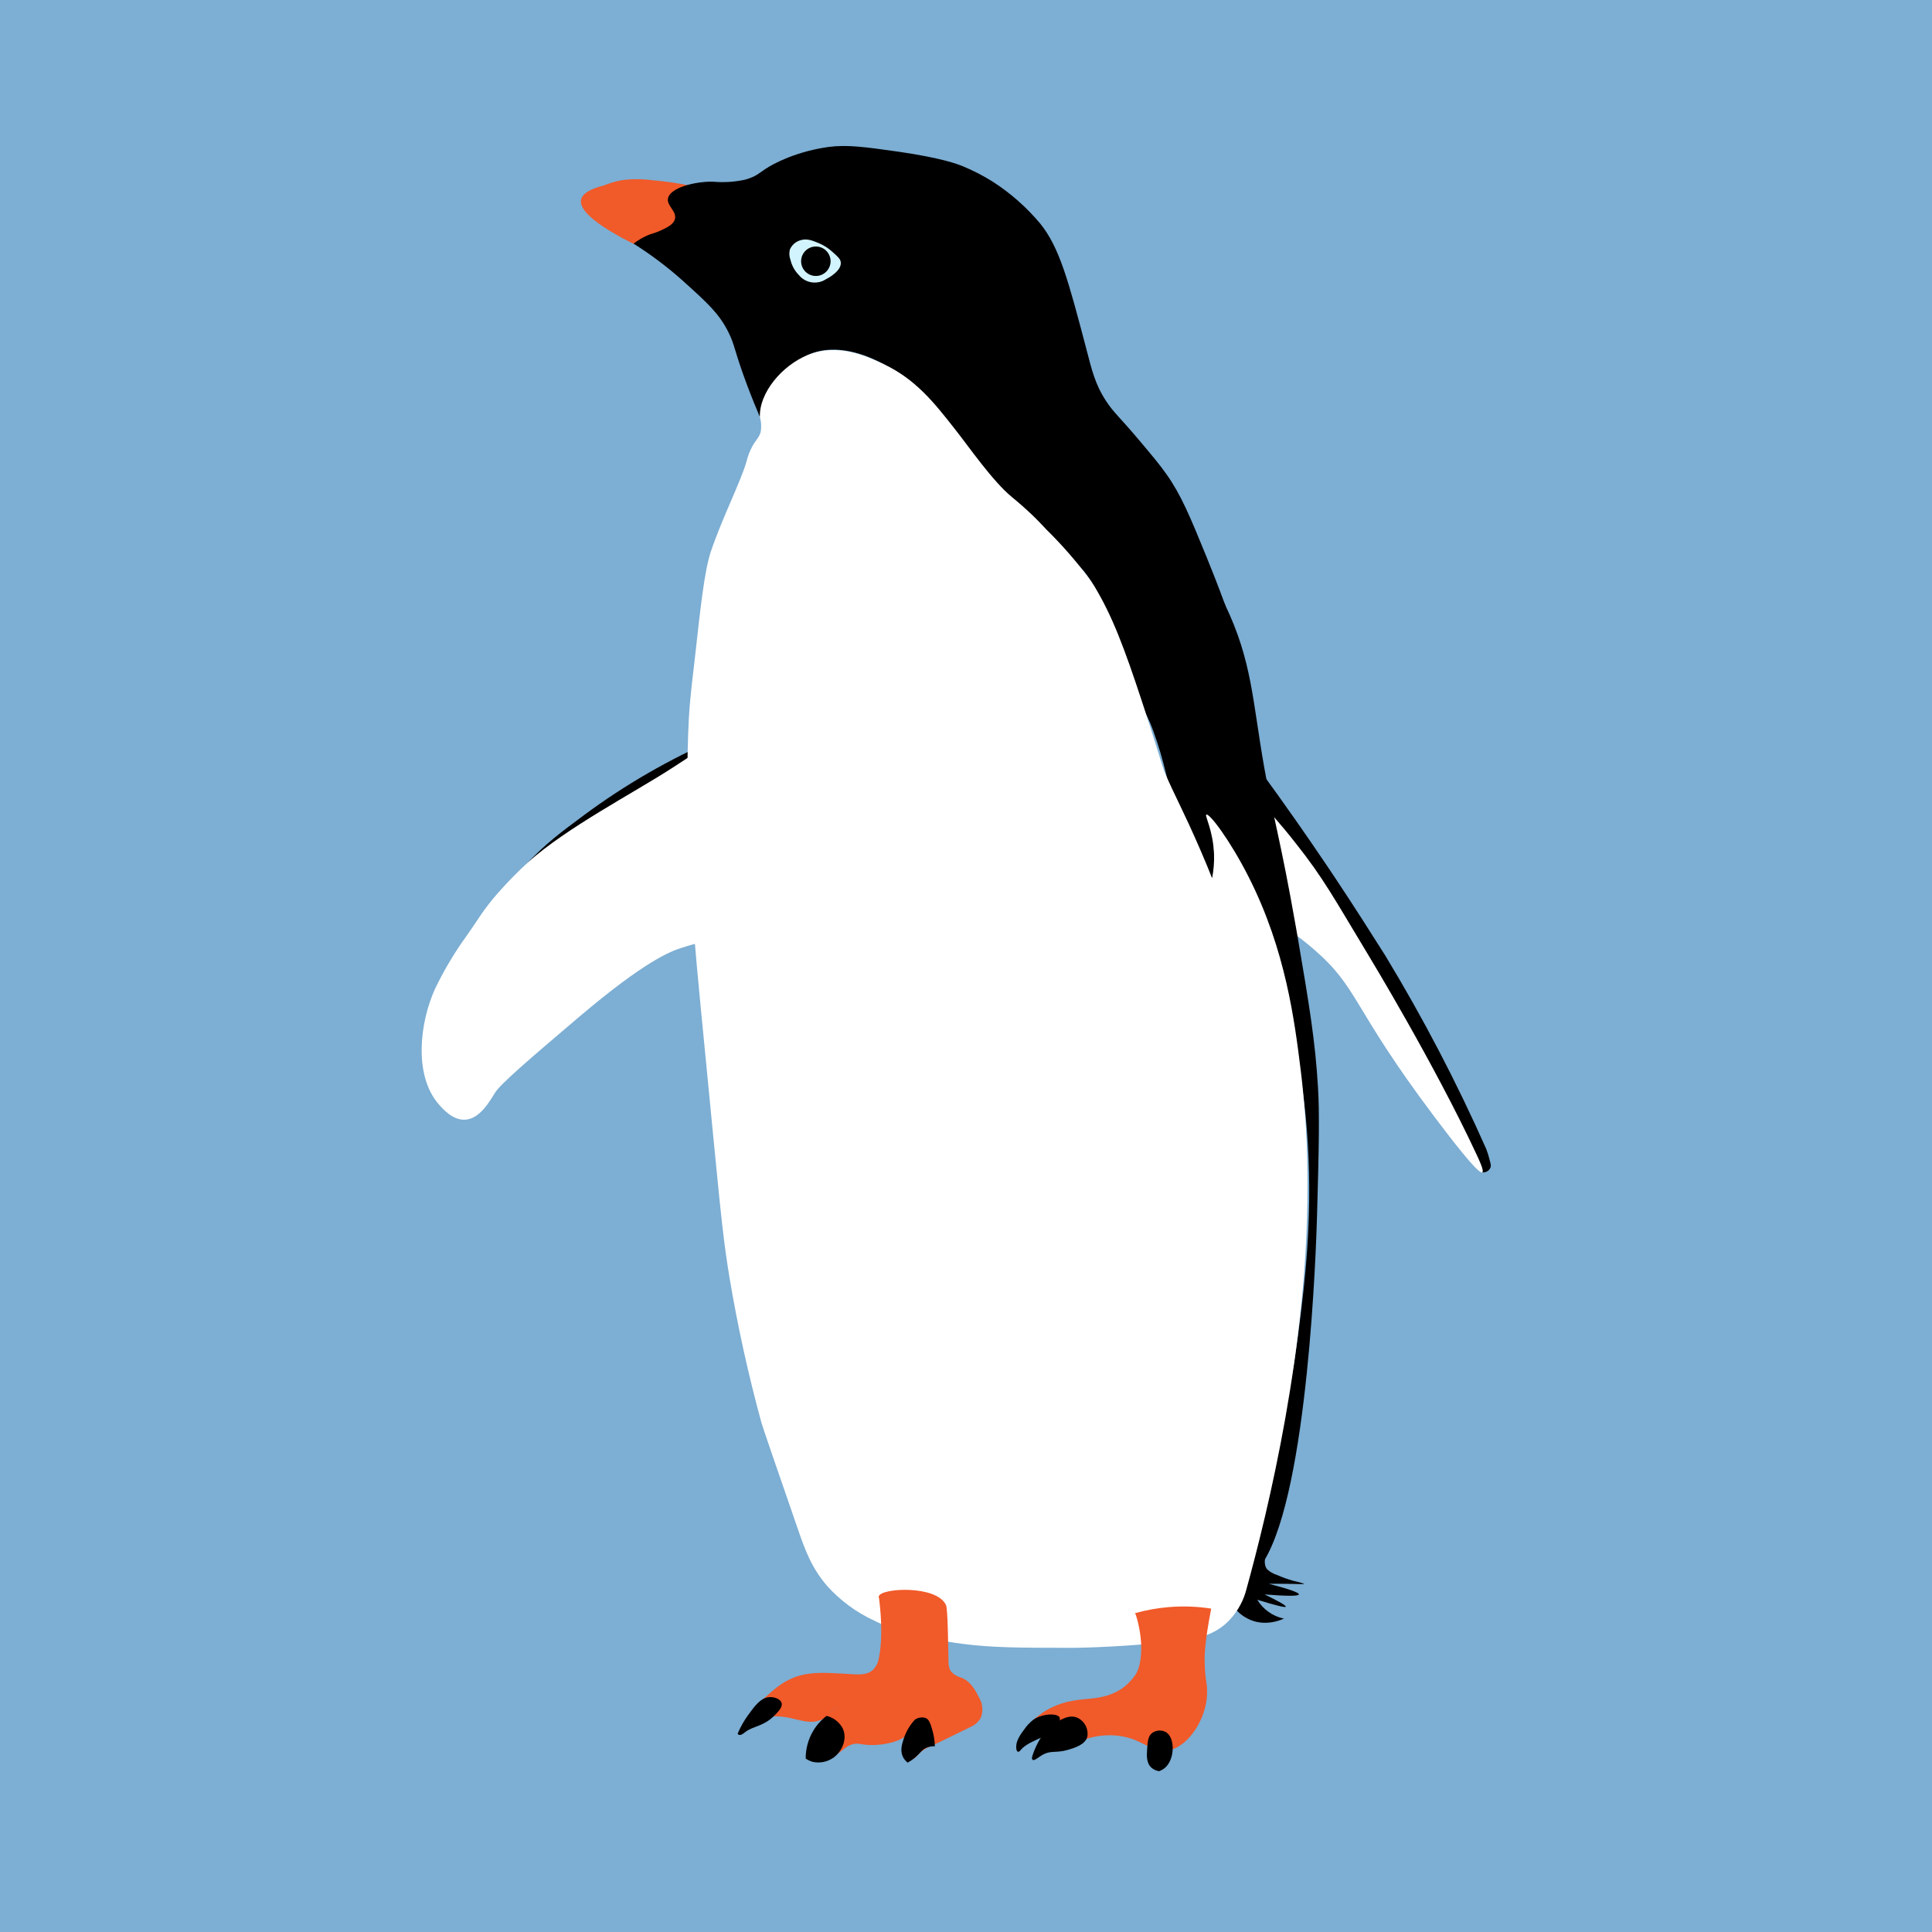
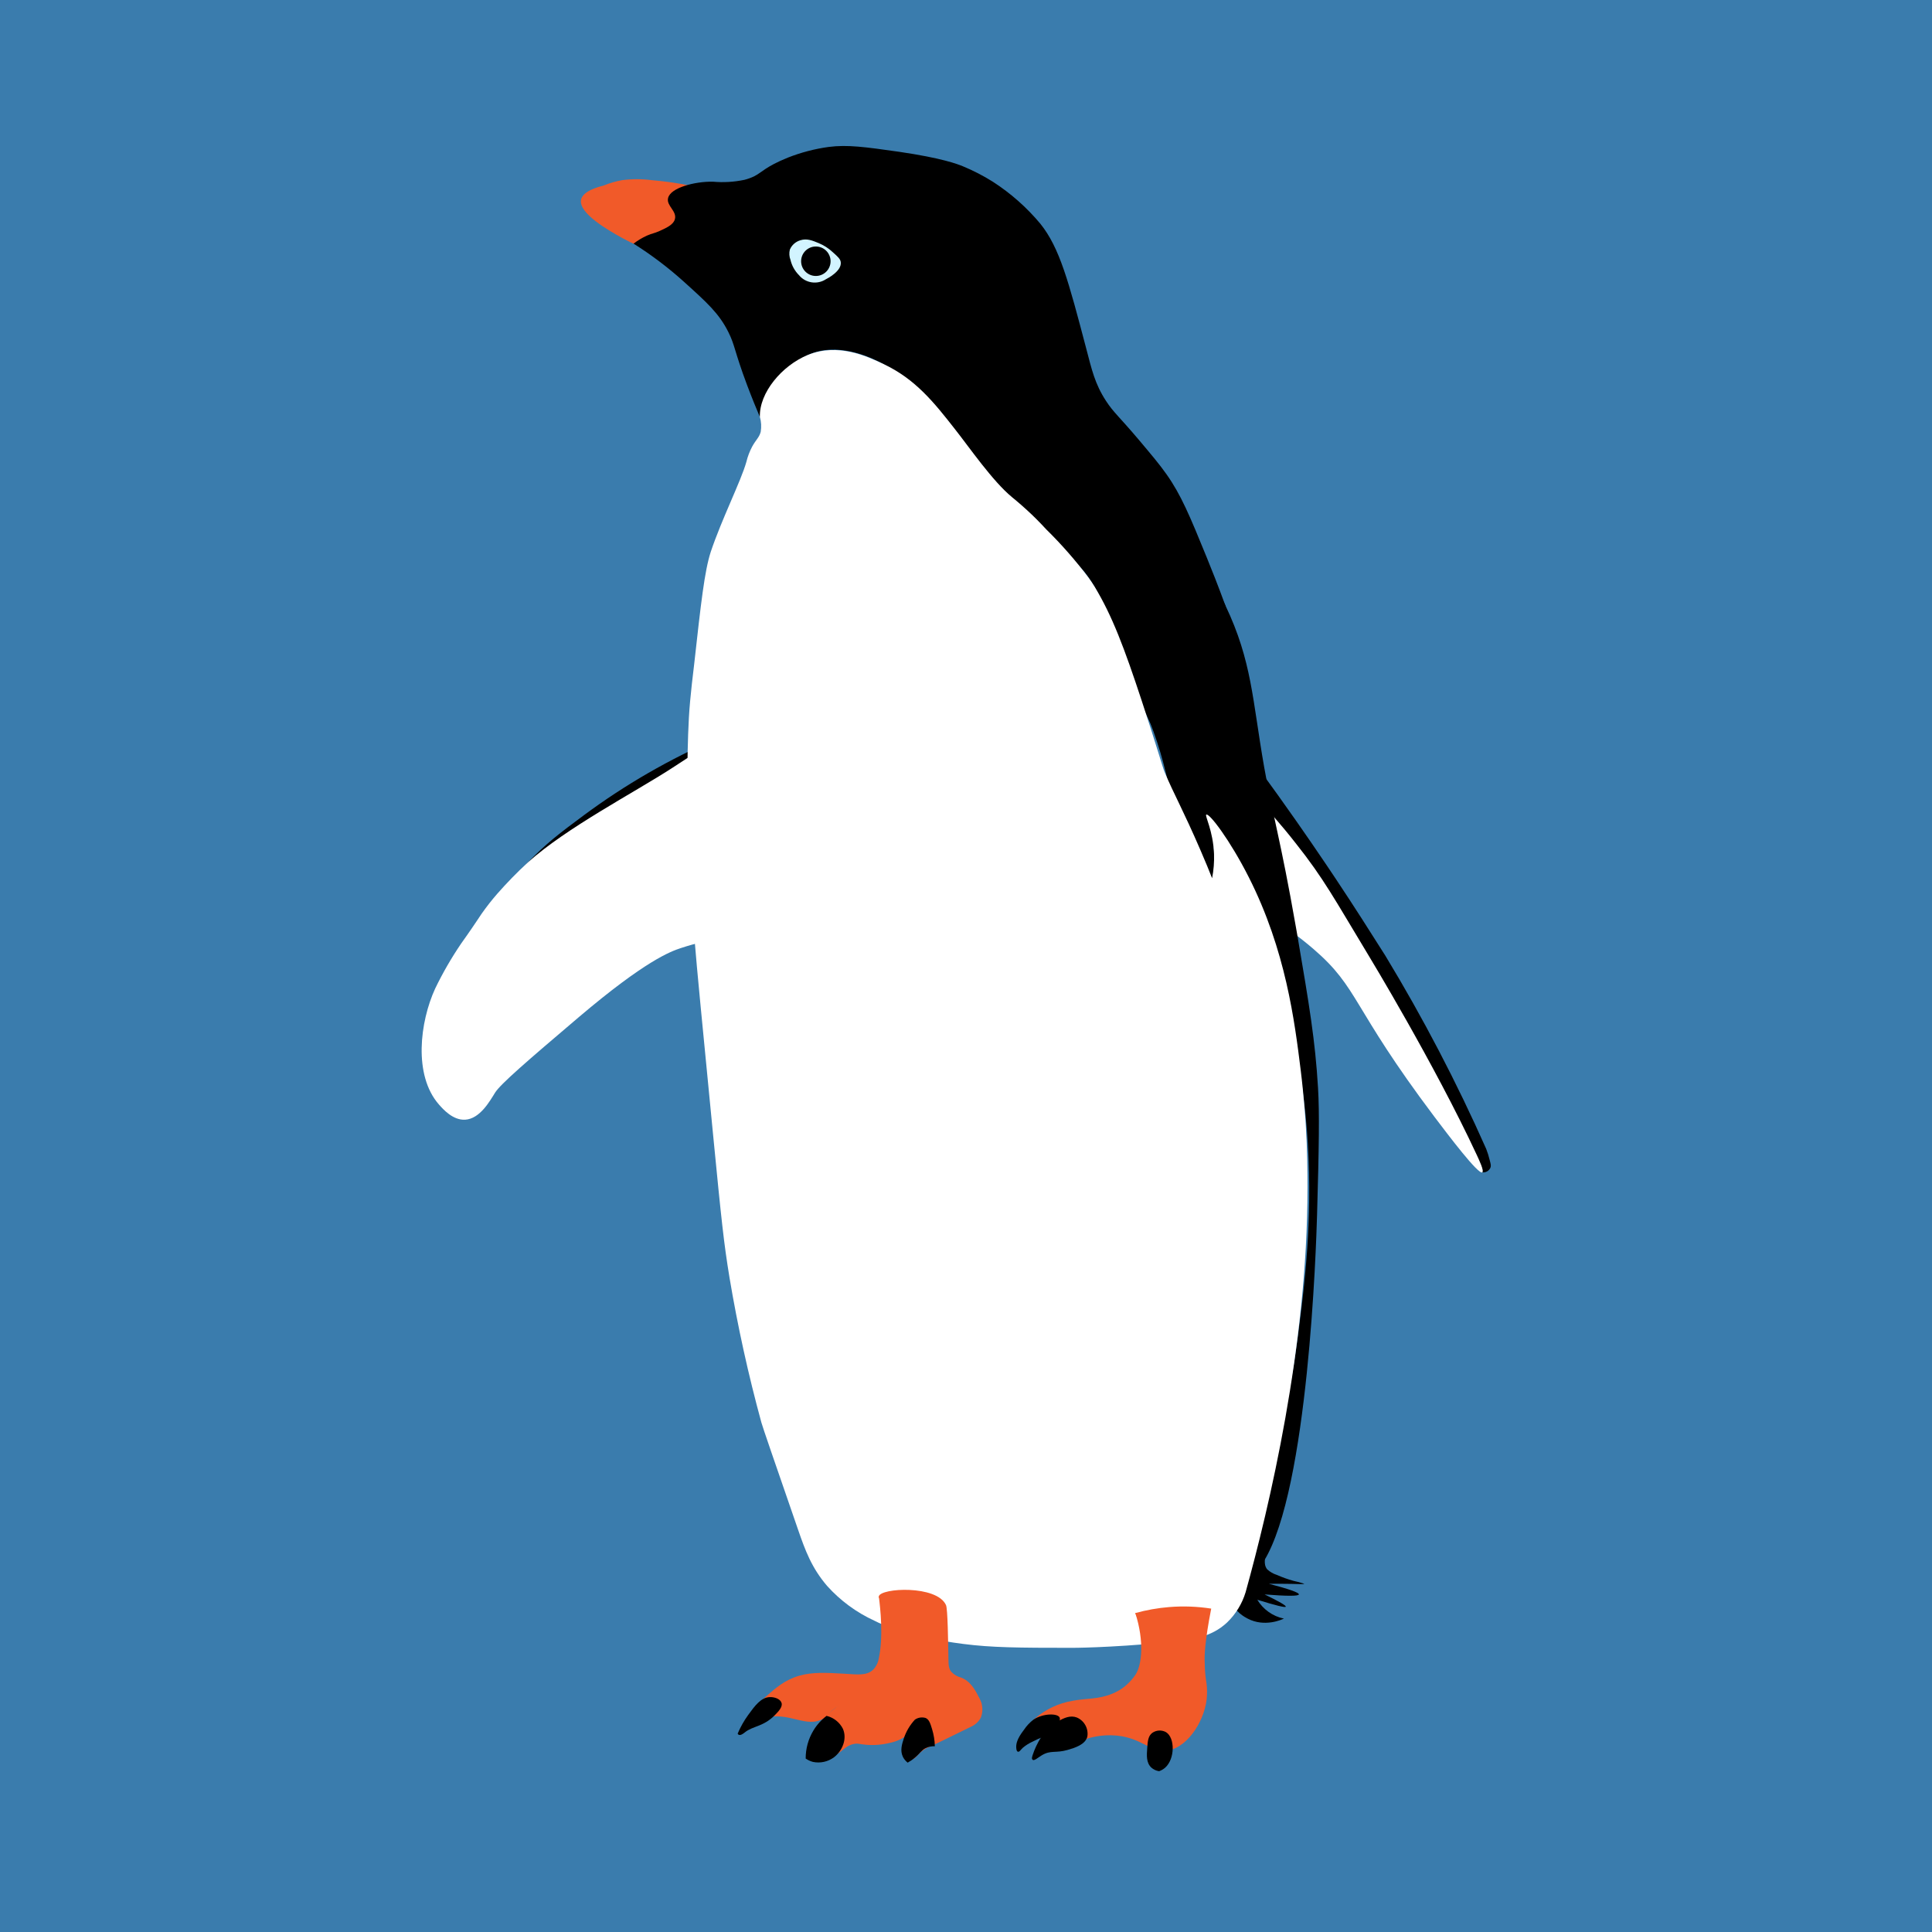
<svg xmlns="http://www.w3.org/2000/svg" viewBox="0 0 499.57 499.57">
  <defs>
-     <style>.cls-1{fill:#7daed3;}.cls-2{fill:#f15a29;}.cls-3{fill:#fff;}.cls-4{fill:#d2f4ff;}</style>
+     <style>.cls-1{fill:#3a7cad;}.cls-2{fill:#f15a29;}.cls-3{fill:#fff;}.cls-4{fill:#d2f4ff;}</style>
  </defs>
  <g id="Layer_13" data-name="Layer 13">
    <rect class="cls-1" width="499.57" height="499.57" />
  </g>
  <g id="Layer_11" data-name="Layer 11">
    <path d="M327.3,403.24c.59.36-.37,2.05.78,3.54a6.51,6.51,0,0,0,2.53,1.46,31.05,31.05,0,0,0,4.31,1.54,20.85,20.85,0,0,1,2.75.75c0,.19-2.08,0-5.75,0h-3.38q7.88,2.06,7.75,2.75t-8.87,0q5.64,2.73,5.48,3.17t-7.36-1.79a10.48,10.48,0,0,0,2.88,3.12,10.34,10.34,0,0,0,4,1.75c-.58.28-5,2.29-9.38,0-.7-.36-3.41-1.79-4.22-4.58C317.07,408.89,326,402.4,327.3,403.24Z" transform="translate(-0.43 -1)" />
    <path d="M319.33,190.84c8.75,11.68,15.51,21.27,20.27,28.2,3,4.37,5.39,7.94,6.23,9.21,4.93,7.4,8.9,13.68,12.8,19.84a441.83,441.83,0,0,1,26.1,50,22,22,0,0,1,.91,2.93c.29,1.05.37,1.49.17,1.95a2.05,2.05,0,0,1-2.05,1.18c-1.25-.23-1.77-2.52-2-3.53-1-3.78-3.57-7-5.09-10.56-2.2-5.24-13.81-25.49-34.65-48.75-13.93-15.56-18-20-20.9-30.07A54,54,0,0,1,319.33,190.84Z" transform="translate(-0.43 -1)" />
    <path class="cls-2" d="M178.92,49a89.23,89.23,0,0,0-10-1.42,29.8,29.8,0,0,0-7.6,0A23.89,23.89,0,0,0,156.44,49c-4.9,1.22-5.61,2.91-5.76,3.62-.74,3.57,7.36,8.09,10.57,9.88a47.71,47.71,0,0,0,8.58,3.72,2.1,2.1,0,0,0,1.48.85Q174.85,67.13,178.92,49Z" transform="translate(-0.43 -1)" />
    <path d="M185.71,192a173.87,173.87,0,0,0-34.29,19.79c-6.15,4.55-10,7.48-14.5,12.25-15,15.9-24.95,42.13-16.5,51.35.79.86,2.32,2.53,4.25,2.4,7.59-.49,2.34-28.07,18-45.5,12.41-13.8,28.11-10.24,38.25-27.62A41.92,41.92,0,0,0,185.71,192Z" transform="translate(-0.43 -1)" />
    <path class="cls-3" d="M325.47,207.43c2.52,2.66,6.08,6.6,10,11.61,7.25,9.13,10,14.38,18.86,29.05,0,0,17,28,27.93,51.49.62,1.33,2,4.23,1.45,4.56-1,.67-8.82-9.66-12.4-14.4-21.6-28.69-19.42-33.17-31.25-43.35-7.79-6.69-12-7.94-14.95-14.61C321.36,223.26,323.21,214.06,325.47,207.43Z" transform="translate(-0.43 -1)" />
    <path d="M164.25,64a94.91,94.91,0,0,1,13,9.83c6.07,5.48,9.1,8.22,11.5,13,1.77,3.54,1.51,4.79,4.83,13.67,1.33,3.53,2.52,6.41,3.34,8.33a28,28,0,0,1,2.16-5.33c.65-1.21,4.21-7.87,10.17-10.67,8.2-3.85,17.58,1.21,19.67,2.34,8.33,4.49,7.81,9.36,19.66,23,4,4.64,8,8.43,16,16,14.32,13.59,14.22,11.69,17.34,16.16,4.22,6.05,3.32,8,12,28.75,4,9.55,3.44,7.39,4.75,11,5.73,15.82,4.24,24.3,11.25,36.5a52.88,52.88,0,0,0,4,6,47.64,47.64,0,0,0,.5-10.75c-.67-9.83-4.64-18.14-6.25-21.5-3.7-7.7-6-9.23-5.27-12.69,1-4.34,5.35-5,9.18-9.31,3.05-3.4,6.05-9.39,5.22-20.71-1.91-5.23-3.62-9.51-4.85-12.52-4.36-10.68-6.62-16.13-10.37-21.44-1.91-2.71-3.87-5-7.13-8.88-5.17-6.12-6.55-7.07-8.53-10.11-2.89-4.43-3.67-8.05-5.11-13.52-4.58-17.39-6.87-26.09-11.89-32.32A54.41,54.41,0,0,0,257.17,48a51.75,51.75,0,0,0-7.75-4c-1.38-.56-5.36-2.12-16.5-3.75C224.09,39,219.58,38.36,214.67,39a46,46,0,0,0-10.5,2.75c-5.87,2.38-6.65,3.79-8.75,4.85a13.94,13.94,0,0,1-2.5.9,27.61,27.61,0,0,1-8.17.48c-4.7-.08-11,1.57-11.58,4.27-.45,2,2.41,3.36,1.75,5.5-.43,1.39-2.17,2.18-4,3-1.31.6-1.75.54-3.22,1.18A17.88,17.88,0,0,0,164.25,64Z" transform="translate(-0.43 -1)" />
    <path d="M311.76,151.11c2.23,0,3.95,3.11,5.54,6.46,6.87,14.43,6.95,24.29,10,41.71,2.32,13.14,4.15,18.19,8.25,41.61q.24,1.4.42,2.4c3,17.63,4.54,26.7,5.27,39,.39,6.47.25,15.35-.25,32.87-.23,8.19-2.26,70.88-13.72,89.45a55.41,55.41,0,0,1-4,5.51c-5.79,7-14.42,13.5-16,12.15-1.92-1.62,9.79-15.56,18.4-35.69,7.55-17.65,9.4-32.31,10.87-44,2.32-18.4,8.39-66.49-15.53-111-10.19-19-20.87-28.6-20.67-48.34C300.47,168.94,306.39,151.1,311.76,151.11Z" transform="translate(-0.43 -1)" />
    <path class="cls-3" d="M193.42,120.45a17,17,0,0,1,1.52-4c1-1.8,1.79-2.31,2.19-3.78a8.76,8.76,0,0,0-.21-3.86c-.21-6.22,5.67-13.26,12.33-16,7.85-3.22,15.33.3,19.67,2.34,8.22,3.86,13.1,10,18.4,16.77,3.83,4.85,9.79,13.52,14.8,17.64.35.29,1.88,1.52,3.85,3.33,1.67,1.52,3.22,3.07,5,5a110.7,110.7,0,0,1,10.91,12.45c.6.83,1.11,1.58,1.62,2.41,4.53,7.5,7.65,15.8,12.13,29.38,3.81,11.54,5.46,17.39,5.93,18.5,2.5,5.9,4.78,9.79,9.29,20.22,1.3,3,2.34,5.54,3,7.24a27.58,27.58,0,0,0,.5-6.25c-.23-6.08-2.47-10-2-10.2.81-.42,6.17,6.67,11,16.21,9.55,18.89,11.83,37.13,13.42,49.94.82,6.6,1.25,13.24,1.29,13.87.44,7.1.46,12.68.46,16.4,0,41.28-9.95,82.81-16,104.64a18.17,18.17,0,0,1-4.8,7.84c-4.11,3.85-9.14,4.52-15.66,5.14-15.28,1.44-24.5,1.41-24.5,1.41-13.79,0-20.68-.06-28-1-14.29-1.83-20.61-4.79-23-6a37.35,37.35,0,0,1-12.25-9c-4-4.66-5.67-9.19-7.5-14.5-6.12-17.71-9.18-26.57-9.5-27.75a380.29,380.29,0,0,1-8.25-37.5c-1.46-8.88-2.07-14.6-4.25-37-2.8-28.7-4.2-43.06-4.75-50-.82-10.24-2.7-35.25-1.5-57.75.29-5.41,1.31-13.28,1.35-13.69,1.79-16.13,2.69-24.2,4.3-29.19C187.05,135.22,192,125.46,193.42,120.45Z" transform="translate(-0.43 -1)" />
    <path class="cls-4" d="M204.67,65.53a4.44,4.44,0,0,0,.16,2.67A8.25,8.25,0,0,0,207,72.12a5.29,5.29,0,0,0,7,1.08c.3-.15,4.13-2.09,3.83-4.42-.1-.82-.76-1.4-2.08-2.58a12,12,0,0,0-3.61-2.33c-1.62-.67-3.07-1.27-4.72-.75A4.25,4.25,0,0,0,204.67,65.53Z" transform="translate(-0.43 -1)" />
    <circle cx="210.96" cy="67.55" r="3.81" />
    <path class="cls-3" d="M185.71,192q-2.94,2-6,4s-2.81,1.86-5.57,3.64C164.32,206,146.94,215,136.92,224a107.27,107.27,0,0,0-7.92,8.12,63.42,63.42,0,0,0-4,5.1c-.42.6-.59.87-1.17,1.75-2.06,3.09-3.64,5.27-4.15,6a90.79,90.79,0,0,0-6.73,11.66c-3.93,8.56-5.7,22.39,1,30,1.06,1.2,3.59,4.07,6.75,3.9,3.83-.22,6.37-4.79,7.75-7s8.19-8.09,21.62-19.5c17.26-14.65,23.75-17,26.38-17.87,4.64-1.52,5.09-1.24,6.87-2.38C189.84,239.62,193.63,226.79,185.71,192Z" transform="translate(-0.43 -1)" />
    <path class="cls-2" d="M227.67,413.78c.41,3.13,1.2,10.45,0,16a5.47,5.47,0,0,1-1.5,3c-1.71,1.59-4.13,1.19-7.5,1-4.62-.26-8.12-.45-11.5.5-3.77,1.07-6.22,3.23-8.5,5.25-4,3.52-7.13,8.12-6.5,8.75.45.46,2.13-1.92,5.75-3,6.53-1.94,11,2.88,15.6,0,1.16-.71.7-.9,2.4-2.25,4.05-3.2,7.77-2.17,10.25-4,7-5.11,10.6-16.72,6.25-22.25A9.32,9.32,0,0,0,227.67,413.78Z" transform="translate(-0.43 -1)" />
    <path class="cls-2" d="M209.79,453.16a9.85,9.85,0,0,1,1-4,17.88,17.88,0,0,1,5.13-6.13c2.79-2.3,4.46-3.69,7.25-4.37a14.58,14.58,0,0,1,10,1.37c2,1,4.65,2.33,4.87,4.63s-2.09,4.22-2.87,4.87a10.89,10.89,0,0,1-4.63,2.13,19,19,0,0,1-6.12.5c-1.8-.14-2-.41-3-.25-2,.31-2.89,1.58-4.31,2.48s-3.48,1.59-7.07,1A9.21,9.21,0,0,1,209.79,453.16Z" transform="translate(-0.43 -1)" />
    <path class="cls-2" d="M234.71,447.2a6.92,6.92,0,0,1,1.46-3.31c1-1.18,2.21-1.35,3.5-2.05,5.21-2.84,5.82-4.55,8.5-4.56a6.32,6.32,0,0,1,4.12,1.25,5.79,5.79,0,0,1,1.75,6.63,5.37,5.37,0,0,1-2.62,2.37c-2.11,1-8.88,4.41-10.63,5.13-3.15,1.29-3.46,3.41-4.62,3.12C234.47,455.37,234,450.57,234.71,447.2Z" transform="translate(-0.43 -1)" />
    <path class="cls-2" d="M254.27,441.64c-1.77-4.73-3.78-6.32-5.35-6.86a5.33,5.33,0,0,1-2.41-1.39c-.86-.91-.81-2.12-.84-3.61-.08-4.21-.17-12.74-.63-13.75-2.37-5.22-16.88-4.45-17.37-2.25-.19.83,1.79,1.1,2.75,3.5s-.68,3,0,7c.12.74.44,2.46.75,4.88.24,1.89.24,2.35,0,2.87-.69,1.51-2.26,1.24-3.63,2.75a6.21,6.21,0,0,0-1.37,4.25c.18,3.8,4.06,5.9,4.4,6.07,1.1.58,1.73.58,7.37.73,4.89.13,6.47.18,7.77-.06a8.61,8.61,0,0,0,1-.24A21.9,21.9,0,0,0,254.27,441.64Z" transform="translate(-0.43 -1)" />
    <path class="cls-2" d="M294,418.11c2.33,7.24,1.73,13.45,0,16a14.77,14.77,0,0,1-2.78,3,13.32,13.32,0,0,1-3.18,1.84c-3.67,1.51-6.62,1.15-10.17,1.82a19.9,19.9,0,0,0-10,4.75c-3.44,3.28-4.83,7.76-4.23,8.18s1.94-3,5.59-4.08c4.19-1.22,7.08,1.91,10.62,0,1.12-.61,1-1.11,2.4-2.25,4.05-3.2,7.76-2.17,10.25-4,7-5.11,10.59-16.72,6.25-22.25A9.32,9.32,0,0,0,294,418.11Z" transform="translate(-0.43 -1)" />
    <path d="M199.46,439.83c-2.27.09-3.86,2.27-5.56,4.61a24.35,24.35,0,0,0-2.73,4.84.64.64,0,0,0,.29.3c.53.24,1.33-.44,1.56-.62,2.08-1.7,4.82-1.44,7.77-4.47.93-.95,2.06-2.11,1.73-3.16S200.68,439.78,199.46,439.83Z" transform="translate(-0.43 -1)" />
    <path d="M214.16,444.68a13.6,13.6,0,0,0-3.4,3.79,13.91,13.91,0,0,0-2,7.25,6,6,0,0,0,1.88.87,6.79,6.79,0,0,0,5.44-1.2c2-1.51,3.51-4.6,2.31-7.36A6.42,6.42,0,0,0,214.16,444.68Z" transform="translate(-0.43 -1)" />
    <path d="M237,445.66a13.37,13.37,0,0,0-2.87,4.87c-.47,1.44-1,3.09-.25,4.71a4.37,4.37,0,0,0,1.25,1.54,10.76,10.76,0,0,0,1.88-1.3c1.34-1.12,1.65-1.89,2.74-2.45a4.82,4.82,0,0,1,2.41-.48,16.4,16.4,0,0,0-.72-4.45c-.46-1.52-.77-2.47-1.66-2.87A3.24,3.24,0,0,0,237,445.66Z" transform="translate(-0.43 -1)" />
    <path class="cls-2" d="M276.08,443.78c-1.18.62-1.73,1.39-7,9.62-.57.89-1,1.64-1.34,2.13a14.55,14.55,0,0,1,4.33-1.83c2.12-.51,3.16-.24,5.08-.78a12.08,12.08,0,0,0,4.42-2.36,20.24,20.24,0,0,1,6.17-.86c7.9.16,10.08,4.78,14.79,3.92,5.39-1,9.8-8.41,10-14.34a17.51,17.51,0,0,0-.29-4.08,33.13,33.13,0,0,1-.29-4.11c-.13-2,.05-5.81,1.67-14.14a46.18,46.18,0,0,0-10.88-.4,47,47,0,0,0-8.77,1.56c.4.85,7.1,15,2.34,19.42-.66.62-3.6,1.43-9.26,3.67a26.7,26.7,0,0,1-4.57,1.23C277,443.75,277.34,443.13,276.08,443.78Z" transform="translate(-0.43 -1)" />
    <path d="M267.65,445.66a11,11,0,0,0-2.45,2.63c-1.83,2.35-2,3.64-2,4.39,0,.17,0,1.16.43,1.27s.68-.47,1.26-1a10.84,10.84,0,0,1,2.6-1.63c2.18-1.14,2.53-1,3.52-1.62,1.95-1.15,3.92-3.51,3.4-4.61S270.12,444,267.65,445.66Z" transform="translate(-0.43 -1)" />
    <path d="M267.45,454.81c.94-2.81,2.81-6.62,6.53-8.71,1.6-.9,3.21-1.63,4.88-1a4.56,4.56,0,0,1,2.72,5c-.57,2.06-3.27,2.85-5.05,3.38-3.13.91-4.36,0-6.67,1.37-1,.6-2,1.51-2.38,1.21S267.32,455.3,267.45,454.81Z" transform="translate(-0.43 -1)" />
    <path d="M298.4,449.07c-1.1.8-1.2,2.17-1.33,4s-.28,3.74,1.08,5a3.83,3.83,0,0,0,2,.92,4.91,4.91,0,0,0,1.54-.89c2.58-2.27,2.6-7.74.25-9.2A3.35,3.35,0,0,0,298.4,449.07Z" transform="translate(-0.43 -1)" />
  </g>
</svg>
